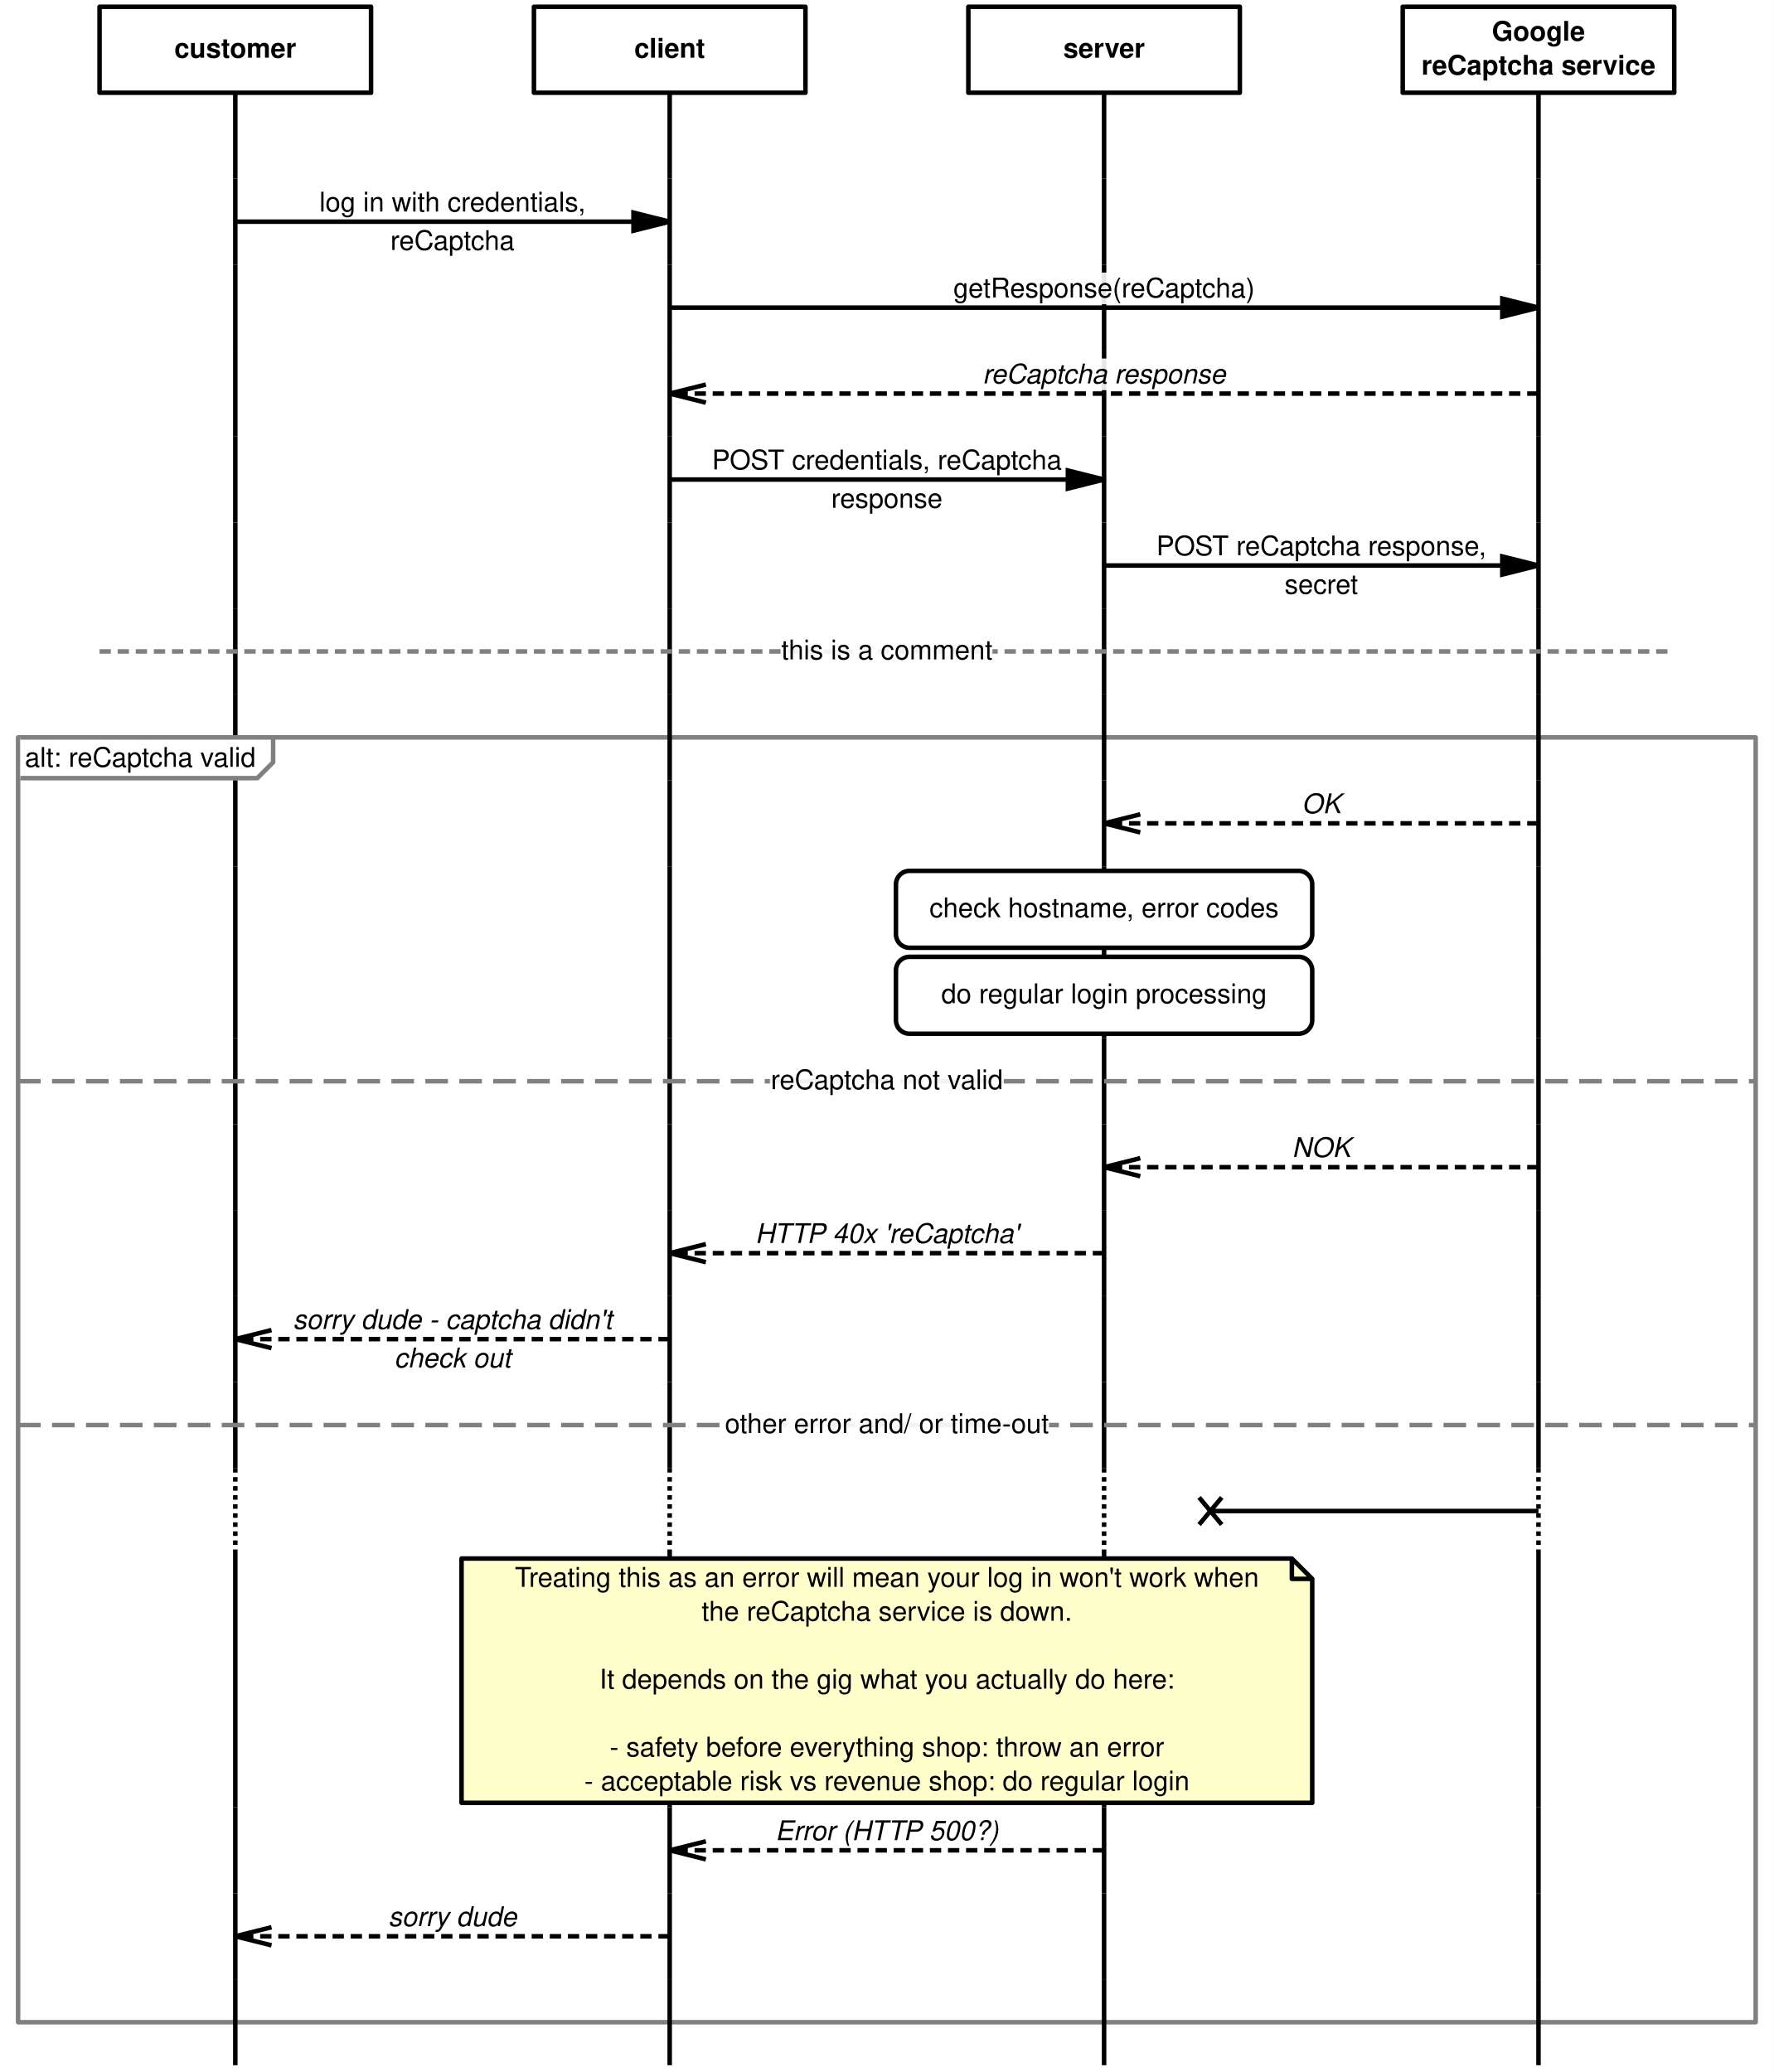
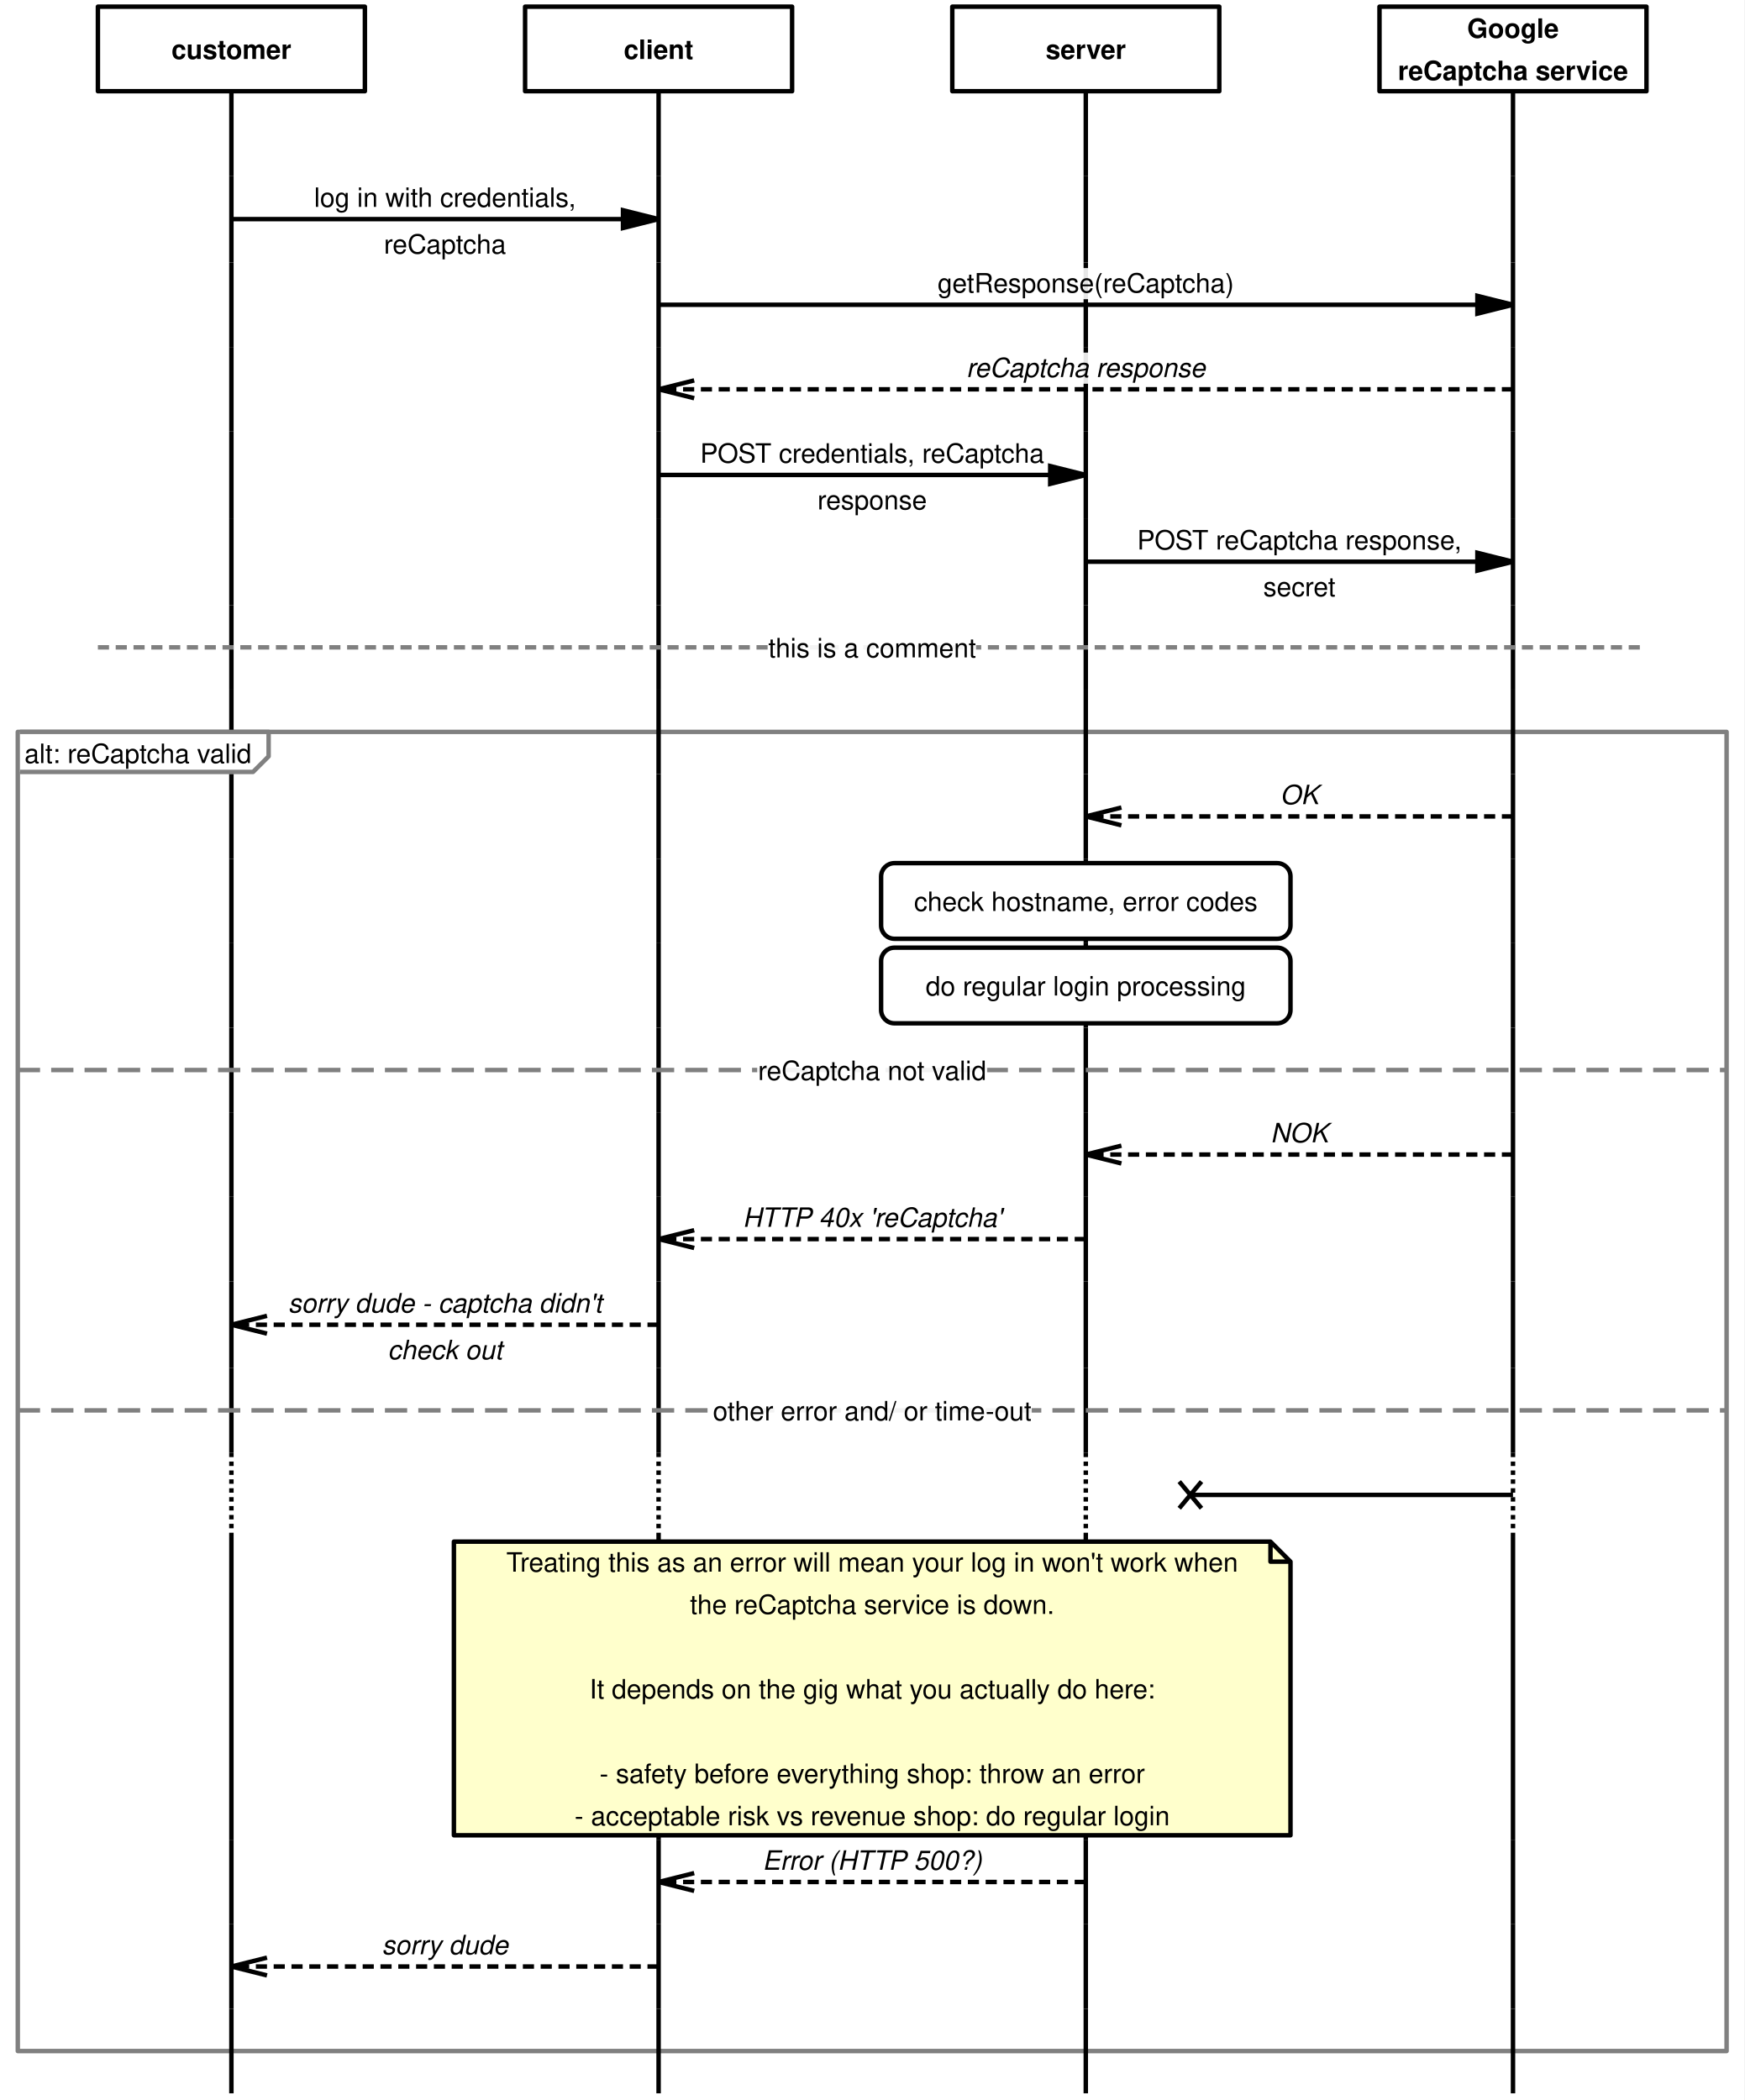
- <svg xmlns="http://www.w3.org/2000/svg" version="1.1" id="mscgenjsreplaceme" class="mscgenjsreplaceme" width="784" height="916" viewBox="0 0 784 916">
+ <svg xmlns="http://www.w3.org/2000/svg" version="1.1" id="mscgenjsreplaceme" class="mscgenjsreplaceme" width="784" height="944" viewBox="0 0 784 944">
  <defs>
    <style type="text/css">svg.mscgenjsreplaceme{font-family:Helvetica,sans-serif;font-size:12px;font-weight:normal;font-style:normal;text-decoration:none;background-color:white;stroke:black;stroke-width:2}.mscgenjsreplaceme path, .mscgenjsreplaceme rect{fill:none}.mscgenjsreplaceme .label-text-background{fill:white;stroke:white;stroke-width:0}.mscgenjsreplaceme .bglayer{fill:white;stroke:white;stroke-width:0}.mscgenjsreplaceme line{}.mscgenjsreplaceme .return, .mscgenjsreplaceme .comment{stroke-dasharray:5,3}.mscgenjsreplaceme .inline_expression_divider{stroke-dasharray:10,5}.mscgenjsreplaceme text{color:inherit;stroke:none;text-anchor:middle}.mscgenjsreplaceme text.anchor-start{text-anchor:start}.mscgenjsreplaceme .arrow-marker{overflow:visible}.mscgenjsreplaceme .arrow-style{stroke-width:1}.mscgenjsreplaceme .arcrow, .mscgenjsreplaceme .arcrowomit, .mscgenjsreplaceme .emphasised{stroke-linecap:butt}.mscgenjsreplaceme .arcrowomit{stroke-dasharray:2,2}.mscgenjsreplaceme .box, .mscgenjsreplaceme .entity{fill:white;stroke-linejoin:round}.mscgenjsreplaceme .inherit{stroke:inherit;color:inherit}.mscgenjsreplaceme .inherit-fill{fill:inherit}.mscgenjsreplaceme .watermark{font-size:48pt;font-weight:bold;opacity:0.14}.mscgenjsreplaceme text.entity-text{font-weight:bold;}.mscgenjsreplaceme text.return-text{font-style:italic}.mscgenjsreplaceme path.note{fill:#FFFFCC}.mscgenjsreplaceme rect.label-text-background{opacity:0.9}.mscgenjsreplaceme line.comment,.mscgenjsreplaceme rect.inline_expression,.mscgenjsreplaceme .inline_expression_divider,.mscgenjsreplaceme .inline_expression_label{stroke:grey}</style>
    <marker orient="auto" id="mscgenjsreplacemecallback-black" class="arrow-marker" viewBox="0 0 10 10" refX="9" refY="3" markerUnits="strokeWidth" markerWidth="10" markerHeight="10">
      <path d="M 1,1 l 8,2 l-8,2" class="arrow-style" style="stroke-dasharray:100,1;stroke:black" />
    </marker>
    <marker orient="auto" id="mscgenjsreplacemecallback-l-black" class="arrow-marker" viewBox="0 0 10 10" refX="9" refY="3" markerUnits="strokeWidth" markerWidth="10" markerHeight="10">
      <path d="M17,1 l-8,2 l 8,2" class="arrow-style" style="stroke-dasharray:100,1;stroke:black" />
    </marker>
    <marker orient="auto" id="mscgenjsreplacemelost-black" class="arrow-marker" viewBox="0 0 10 10" refX="9" refY="3" markerUnits="strokeWidth" markerWidth="10" markerHeight="10">
      <path d="M7,0 l5,6 M7,6 l5,-6" class="arrow-style" style="stroke-dasharray:100,1;stroke:black" />
    </marker>
    <marker orient="auto" id="mscgenjsreplacememethod-black" class="arrow-marker" viewBox="0 0 10 10" refX="9" refY="3" markerUnits="strokeWidth" markerWidth="10" markerHeight="10">
      <polygon points="1,1  9,3  1,5" class="arrow-style" stroke="black" fill="black" />
    </marker>
    <marker orient="auto" id="mscgenjsreplacememethod-l-black" class="arrow-marker" viewBox="0 0 10 10" refX="9" refY="3" markerUnits="strokeWidth" markerWidth="10" markerHeight="10">
      <polygon points="17,1 9,3 17,5" class="arrow-style" stroke="black" fill="black" />
    </marker>
  </defs>
  <g id="mscgenjsreplaceme_body" transform="translate(44,3) scale(1,1)">
    <g id="mscgenjsreplaceme_background">
-       <rect width="784" height="916" x="-44" y="-3" class="bglayer" />
+       <rect width="784" height="944" x="-44" y="-3" class="bglayer" />
    </g>
    <g id="mscgenjsreplaceme_arcspans">
-       <rect width="768" height="568" x="-36" y="323" class="box inline_expression alt" />
+       <rect width="768" height="593" x="-36" y="326" class="box inline_expression alt" />
    </g>
    <g id="mscgenjsreplaceme_lifelines">
      <line x1="60" y1="38" x2="60" y2="76" class="arcrow" />
      <line x1="252" y1="38" x2="252" y2="76" class="arcrow" />
      <line x1="444" y1="38" x2="444" y2="76" class="arcrow" />
      <line x1="636" y1="38" x2="636" y2="76" class="arcrow" />
-       <line x1="60" y1="76" x2="60" y2="114" class="arcrow" />
-       <line x1="252" y1="76" x2="252" y2="114" class="arcrow" />
-       <line x1="444" y1="76" x2="444" y2="114" class="arcrow" />
-       <line x1="636" y1="76" x2="636" y2="114" class="arcrow" />
-       <line x1="60" y1="114" x2="60" y2="152" class="arcrow" />
-       <line x1="252" y1="114" x2="252" y2="152" class="arcrow" />
-       <line x1="444" y1="114" x2="444" y2="152" class="arcrow" />
-       <line x1="636" y1="114" x2="636" y2="152" class="arcrow" />
-       <line x1="60" y1="152" x2="60" y2="190" class="arcrow" />
-       <line x1="252" y1="152" x2="252" y2="190" class="arcrow" />
-       <line x1="444" y1="152" x2="444" y2="190" class="arcrow" />
-       <line x1="636" y1="152" x2="636" y2="190" class="arcrow" />
-       <line x1="60" y1="190" x2="60" y2="228" class="arcrow" />
-       <line x1="252" y1="190" x2="252" y2="228" class="arcrow" />
-       <line x1="444" y1="190" x2="444" y2="228" class="arcrow" />
-       <line x1="636" y1="190" x2="636" y2="228" class="arcrow" />
-       <line x1="60" y1="228" x2="60" y2="266" class="arcrow" />
-       <line x1="252" y1="228" x2="252" y2="266" class="arcrow" />
-       <line x1="444" y1="228" x2="444" y2="266" class="arcrow" />
-       <line x1="636" y1="228" x2="636" y2="266" class="arcrow" />
-       <line x1="60" y1="266" x2="60" y2="304" class="arcrow" />
-       <line x1="252" y1="266" x2="252" y2="304" class="arcrow" />
-       <line x1="444" y1="266" x2="444" y2="304" class="arcrow" />
-       <line x1="636" y1="266" x2="636" y2="304" class="arcrow" />
-       <line x1="60" y1="304" x2="60" y2="342" class="arcrow" />
-       <line x1="252" y1="304" x2="252" y2="342" class="arcrow" />
-       <line x1="444" y1="304" x2="444" y2="342" class="arcrow" />
-       <line x1="636" y1="304" x2="636" y2="342" class="arcrow" />
-       <line x1="60" y1="342" x2="60" y2="380" class="arcrow" />
-       <line x1="252" y1="342" x2="252" y2="380" class="arcrow" />
-       <line x1="444" y1="342" x2="444" y2="380" class="arcrow" />
-       <line x1="636" y1="342" x2="636" y2="380" class="arcrow" />
-       <line x1="60" y1="380" x2="60" y2="418" class="arcrow" />
-       <line x1="252" y1="380" x2="252" y2="418" class="arcrow" />
-       <line x1="444" y1="380" x2="444" y2="418" class="arcrow" />
-       <line x1="636" y1="380" x2="636" y2="418" class="arcrow" />
-       <line x1="60" y1="418" x2="60" y2="456" class="arcrow" />
-       <line x1="252" y1="418" x2="252" y2="456" class="arcrow" />
-       <line x1="444" y1="418" x2="444" y2="456" class="arcrow" />
-       <line x1="636" y1="418" x2="636" y2="456" class="arcrow" />
-       <line x1="60" y1="456" x2="60" y2="494" class="arcrow" />
-       <line x1="252" y1="456" x2="252" y2="494" class="arcrow" />
-       <line x1="444" y1="456" x2="444" y2="494" class="arcrow" />
-       <line x1="636" y1="456" x2="636" y2="494" class="arcrow" />
-       <line x1="60" y1="494" x2="60" y2="532" class="arcrow" />
-       <line x1="252" y1="494" x2="252" y2="532" class="arcrow" />
-       <line x1="444" y1="494" x2="444" y2="532" class="arcrow" />
-       <line x1="636" y1="494" x2="636" y2="532" class="arcrow" />
-       <line x1="60" y1="532" x2="60" y2="570" class="arcrow" />
-       <line x1="252" y1="532" x2="252" y2="570" class="arcrow" />
-       <line x1="444" y1="532" x2="444" y2="570" class="arcrow" />
-       <line x1="636" y1="532" x2="636" y2="570" class="arcrow" />
-       <line x1="60" y1="570" x2="60" y2="608" class="arcrow" />
-       <line x1="252" y1="570" x2="252" y2="608" class="arcrow" />
-       <line x1="444" y1="570" x2="444" y2="608" class="arcrow" />
-       <line x1="636" y1="570" x2="636" y2="608" class="arcrow" />
-       <line x1="60" y1="608" x2="60" y2="646" class="arcrow" />
-       <line x1="252" y1="608" x2="252" y2="646" class="arcrow" />
-       <line x1="444" y1="608" x2="444" y2="646" class="arcrow" />
-       <line x1="636" y1="608" x2="636" y2="646" class="arcrow" />
-       <line x1="60" y1="646" x2="60" y2="684" class="arcrowomit" />
-       <line x1="252" y1="646" x2="252" y2="684" class="arcrowomit" />
-       <line x1="444" y1="646" x2="444" y2="684" class="arcrowomit" />
-       <line x1="636" y1="646" x2="636" y2="684" class="arcrowomit" />
-       <line x1="60" y1="684" x2="60" y2="796" class="arcrow" />
-       <line x1="252" y1="684" x2="252" y2="796" class="arcrow" />
-       <line x1="444" y1="684" x2="444" y2="796" class="arcrow" />
-       <line x1="636" y1="684" x2="636" y2="796" class="arcrow" />
-       <line x1="60" y1="796" x2="60" y2="834" class="arcrow" />
-       <line x1="252" y1="796" x2="252" y2="834" class="arcrow" />
-       <line x1="444" y1="796" x2="444" y2="834" class="arcrow" />
-       <line x1="636" y1="796" x2="636" y2="834" class="arcrow" />
-       <line x1="60" y1="834" x2="60" y2="872" class="arcrow" />
-       <line x1="252" y1="834" x2="252" y2="872" class="arcrow" />
-       <line x1="444" y1="834" x2="444" y2="872" class="arcrow" />
-       <line x1="636" y1="834" x2="636" y2="872" class="arcrow" />
-       <line x1="60" y1="872" x2="60" y2="910" class="arcrow" />
-       <line x1="252" y1="872" x2="252" y2="910" class="arcrow" />
-       <line x1="444" y1="872" x2="444" y2="910" class="arcrow" />
-       <line x1="636" y1="872" x2="636" y2="910" class="arcrow" />
+       <line x1="60" y1="76" x2="60" y2="115" class="arcrow" />
+       <line x1="252" y1="76" x2="252" y2="115" class="arcrow" />
+       <line x1="444" y1="76" x2="444" y2="115" class="arcrow" />
+       <line x1="636" y1="76" x2="636" y2="115" class="arcrow" />
+       <line x1="60" y1="115" x2="60" y2="153" class="arcrow" />
+       <line x1="252" y1="115" x2="252" y2="153" class="arcrow" />
+       <line x1="444" y1="115" x2="444" y2="153" class="arcrow" />
+       <line x1="636" y1="115" x2="636" y2="153" class="arcrow" />
+       <line x1="60" y1="153" x2="60" y2="191" class="arcrow" />
+       <line x1="252" y1="153" x2="252" y2="191" class="arcrow" />
+       <line x1="444" y1="153" x2="444" y2="191" class="arcrow" />
+       <line x1="636" y1="153" x2="636" y2="191" class="arcrow" />
+       <line x1="60" y1="191" x2="60" y2="230" class="arcrow" />
+       <line x1="252" y1="191" x2="252" y2="230" class="arcrow" />
+       <line x1="444" y1="191" x2="444" y2="230" class="arcrow" />
+       <line x1="636" y1="191" x2="636" y2="230" class="arcrow" />
+       <line x1="60" y1="230" x2="60" y2="269" class="arcrow" />
+       <line x1="252" y1="230" x2="252" y2="269" class="arcrow" />
+       <line x1="444" y1="230" x2="444" y2="269" class="arcrow" />
+       <line x1="636" y1="230" x2="636" y2="269" class="arcrow" />
+       <line x1="60" y1="269" x2="60" y2="307" class="arcrow" />
+       <line x1="252" y1="269" x2="252" y2="307" class="arcrow" />
+       <line x1="444" y1="269" x2="444" y2="307" class="arcrow" />
+       <line x1="636" y1="269" x2="636" y2="307" class="arcrow" />
+       <line x1="60" y1="307" x2="60" y2="345" class="arcrow" />
+       <line x1="252" y1="307" x2="252" y2="345" class="arcrow" />
+       <line x1="444" y1="307" x2="444" y2="345" class="arcrow" />
+       <line x1="636" y1="307" x2="636" y2="345" class="arcrow" />
+       <line x1="60" y1="345" x2="60" y2="383" class="arcrow" />
+       <line x1="252" y1="345" x2="252" y2="383" class="arcrow" />
+       <line x1="444" y1="345" x2="444" y2="383" class="arcrow" />
+       <line x1="636" y1="345" x2="636" y2="383" class="arcrow" />
+       <line x1="60" y1="383" x2="60" y2="421" class="arcrow" />
+       <line x1="252" y1="383" x2="252" y2="421" class="arcrow" />
+       <line x1="444" y1="383" x2="444" y2="421" class="arcrow" />
+       <line x1="636" y1="383" x2="636" y2="421" class="arcrow" />
+       <line x1="60" y1="421" x2="60" y2="459" class="arcrow" />
+       <line x1="252" y1="421" x2="252" y2="459" class="arcrow" />
+       <line x1="444" y1="421" x2="444" y2="459" class="arcrow" />
+       <line x1="636" y1="421" x2="636" y2="459" class="arcrow" />
+       <line x1="60" y1="459" x2="60" y2="497" class="arcrow" />
+       <line x1="252" y1="459" x2="252" y2="497" class="arcrow" />
+       <line x1="444" y1="459" x2="444" y2="497" class="arcrow" />
+       <line x1="636" y1="459" x2="636" y2="497" class="arcrow" />
+       <line x1="60" y1="497" x2="60" y2="535" class="arcrow" />
+       <line x1="252" y1="497" x2="252" y2="535" class="arcrow" />
+       <line x1="444" y1="497" x2="444" y2="535" class="arcrow" />
+       <line x1="636" y1="497" x2="636" y2="535" class="arcrow" />
+       <line x1="60" y1="535" x2="60" y2="573" class="arcrow" />
+       <line x1="252" y1="535" x2="252" y2="573" class="arcrow" />
+       <line x1="444" y1="535" x2="444" y2="573" class="arcrow" />
+       <line x1="636" y1="535" x2="636" y2="573" class="arcrow" />
+       <line x1="60" y1="573" x2="60" y2="612" class="arcrow" />
+       <line x1="252" y1="573" x2="252" y2="612" class="arcrow" />
+       <line x1="444" y1="573" x2="444" y2="612" class="arcrow" />
+       <line x1="636" y1="573" x2="636" y2="612" class="arcrow" />
+       <line x1="60" y1="612" x2="60" y2="650" class="arcrow" />
+       <line x1="252" y1="612" x2="252" y2="650" class="arcrow" />
+       <line x1="444" y1="612" x2="444" y2="650" class="arcrow" />
+       <line x1="636" y1="612" x2="636" y2="650" class="arcrow" />
+       <line x1="60" y1="650" x2="60" y2="688" class="arcrowomit" />
+       <line x1="252" y1="650" x2="252" y2="688" class="arcrowomit" />
+       <line x1="444" y1="650" x2="444" y2="688" class="arcrowomit" />
+       <line x1="636" y1="650" x2="636" y2="688" class="arcrowomit" />
+       <line x1="60" y1="688" x2="60" y2="824" class="arcrow" />
+       <line x1="252" y1="688" x2="252" y2="824" class="arcrow" />
+       <line x1="444" y1="688" x2="444" y2="824" class="arcrow" />
+       <line x1="636" y1="688" x2="636" y2="824" class="arcrow" />
+       <line x1="60" y1="824" x2="60" y2="862" class="arcrow" />
+       <line x1="252" y1="824" x2="252" y2="862" class="arcrow" />
+       <line x1="444" y1="824" x2="444" y2="862" class="arcrow" />
+       <line x1="636" y1="824" x2="636" y2="862" class="arcrow" />
+       <line x1="60" y1="862" x2="60" y2="900" class="arcrow" />
+       <line x1="252" y1="862" x2="252" y2="900" class="arcrow" />
+       <line x1="444" y1="862" x2="444" y2="900" class="arcrow" />
+       <line x1="636" y1="862" x2="636" y2="900" class="arcrow" />
+       <line x1="60" y1="900" x2="60" y2="938" class="arcrow" />
+       <line x1="252" y1="900" x2="252" y2="938" class="arcrow" />
+       <line x1="444" y1="900" x2="444" y2="938" class="arcrow" />
+       <line x1="636" y1="900" x2="636" y2="938" class="arcrow" />
    </g>
    <g id="mscgenjsreplaceme_sequence">
      <g>
        <g>
          <rect width="120" height="38" class="entity" />
          <g>
-             <text x="60" y="22.5" class="entity-text ">
+             <text x="60" y="23.5" class="entity-text ">
              <tspan>customer</tspan>
            </text>
          </g>
        </g>
        <g>
          <rect width="120" height="38" x="192" class="entity" />
          <g>
-             <text x="252" y="22.5" class="entity-text ">
+             <text x="252" y="23.5" class="entity-text ">
              <tspan>client</tspan>
            </text>
          </g>
        </g>
        <g>
          <rect width="120" height="38" x="384" class="entity" />
          <g>
-             <text x="444" y="22.5" class="entity-text ">
+             <text x="444" y="23.5" class="entity-text ">
              <tspan>server</tspan>
            </text>
          </g>
        </g>
        <g>
          <rect width="120" height="38" x="576" class="entity" />
          <g>
-             <text x="636" y="15" class="entity-text ">
+             <text x="636" y="14" class="entity-text ">
              <tspan>Google</tspan>
            </text>
-             <text x="636" y="30" class="entity-text ">
+             <text x="636" y="33" class="entity-text ">
              <tspan>reCaptcha service</tspan>
            </text>
          </g>
        </g>
      </g>
      <g>
-         <line x1="60" y1="95" x2="252" y2="95" class="arc directional method" style="stroke:black" marker-end="url(#mscgenjsreplacememethod-black)" />
-         <g>
-           <rect width="118.05" height="14" x="96.97" y="79.5" class="label-text-background" />
-           <text x="156" y="90.5" class="directional-text method-text ">
+         <line x1="60" y1="95.5" x2="252" y2="95.5" class="arc directional method" style="stroke:black" marker-end="url(#mscgenjsreplacememethod-black)" />
+         <g>
+           <rect width="118.06" height="14" x="96.97" y="79" class="label-text-background" />
+           <text x="156" y="90" class="directional-text method-text ">
            <tspan>log in with credentials,</tspan>
          </text>
-           <rect width="55.36" height="14" x="128.31" y="96.5" class="label-text-background" />
-           <text x="156" y="107.5" class="directional-text method-text ">
+           <rect width="55.38" height="14" x="128.31" y="100" class="label-text-background" />
+           <text x="156" y="111" class="directional-text method-text ">
            <tspan>reCaptcha</tspan>
          </text>
        </g>
      </g>
      <g>
-         <line x1="252" y1="133" x2="636" y2="133" class="arc directional method" style="stroke:black" marker-end="url(#mscgenjsreplacememethod-black)" />
-         <g>
-           <rect width="134.06" height="14" x="376.95" y="117.5" class="label-text-background" />
+         <line x1="252" y1="134" x2="636" y2="134" class="arc directional method" style="stroke:black" marker-end="url(#mscgenjsreplacememethod-black)" />
+         <g>
+           <rect width="134.09" height="14" x="376.95" y="117.5" class="label-text-background" />
          <text x="444" y="128.5" class="directional-text method-text ">
            <tspan>getResponse(reCaptcha)</tspan>
          </text>
        </g>
      </g>
      <g>
-         <line x1="636" y1="171" x2="252" y2="171" class="arc directional return" style="stroke:black" marker-end="url(#mscgenjsreplacemecallback-black)" />
-         <g>
-           <rect width="108.36" height="14" x="389.95" y="155.5" class="label-text-background" />
+         <line x1="636" y1="172" x2="252" y2="172" class="arc directional return" style="stroke:black" marker-end="url(#mscgenjsreplacemecallback-black)" />
+         <g>
+           <rect width="108.39" height="14" x="389.95" y="155.5" class="label-text-background" />
          <text x="444" y="166.5" class="directional-text return-text ">
            <tspan>reCaptcha response</tspan>
          </text>
        </g>
      </g>
      <g>
-         <line x1="252" y1="209" x2="444" y2="209" class="arc directional method" style="stroke:black" marker-end="url(#mscgenjsreplacememethod-black)" />
-         <g>
-           <rect width="156.06" height="14" x="269.95" y="193.5" class="label-text-background" />
-           <text x="348" y="204.5" class="directional-text method-text ">
+         <line x1="252" y1="210.5" x2="444" y2="210.5" class="arc directional method" style="stroke:black" marker-end="url(#mscgenjsreplacememethod-black)" />
+         <g>
+           <rect width="156.09" height="14" x="269.95" y="194" class="label-text-background" />
+           <text x="348" y="205" class="directional-text method-text ">
            <tspan>POST credentials, reCaptcha</tspan>
          </text>
-           <rect width="49.36" height="14" x="323.31" y="210.5" class="label-text-background" />
-           <text x="348" y="221.5" class="directional-text method-text ">
+           <rect width="49.38" height="14" x="323.31" y="215" class="label-text-background" />
+           <text x="348" y="226" class="directional-text method-text ">
            <tspan>response</tspan>
          </text>
        </g>
      </g>
      <g>
-         <line x1="444" y1="247" x2="636" y2="247" class="arc directional method" style="stroke:black" marker-end="url(#mscgenjsreplacememethod-black)" />
-         <g>
-           <rect width="147.39" height="14" x="466.3" y="231.5" class="label-text-background" />
-           <text x="540" y="242.5" class="directional-text method-text ">
+         <line x1="444" y1="249.5" x2="636" y2="249.5" class="arc directional method" style="stroke:black" marker-end="url(#mscgenjsreplacememethod-black)" />
+         <g>
+           <rect width="147.41" height="14" x="466.3" y="233" class="label-text-background" />
+           <text x="540" y="244" class="directional-text method-text ">
            <tspan>POST reCaptcha response,</tspan>
          </text>
-           <rect width="32.67" height="14" x="523.66" y="248.5" class="label-text-background" />
-           <text x="540" y="259.5" class="directional-text method-text ">
+           <rect width="32.69" height="14" x="523.66" y="254" class="label-text-background" />
+           <text x="540" y="265" class="directional-text method-text ">
            <tspan>secret</tspan>
          </text>
        </g>
      </g>
      <g>
-         <line x1="0" y1="285" x2="696" y2="285" class="comment" />
-         <g>
-           <rect width="93.36" height="14" x="301.31" y="277.5" class="label-text-background" />
-           <text x="348" y="288.5" class="empty-text comment-row-text ">
+         <line x1="0" y1="288" x2="696" y2="288" class="comment" />
+         <g>
+           <rect width="93.38" height="14" x="301.31" y="281.5" class="label-text-background" />
+           <text x="348" y="292.5" class="empty-text comment-row-text ">
            <tspan>this is a comment</tspan>
          </text>
        </g>
      </g>
      <g>
-         <line x1="636" y1="361" x2="444" y2="361" class="arc directional return" style="stroke:black" marker-end="url(#mscgenjsreplacemecallback-black)" />
-         <g>
-           <rect width="19.02" height="14" x="531.33" y="345.5" class="label-text-background" />
-           <text x="540" y="356.5" class="directional-text return-text ">
+         <line x1="636" y1="364" x2="444" y2="364" class="arc directional return" style="stroke:black" marker-end="url(#mscgenjsreplacemecallback-black)" />
+         <g>
+           <rect width="19.03" height="14" x="531.33" y="347.5" class="label-text-background" />
+           <text x="540" y="358.5" class="directional-text return-text ">
            <tspan>OK</tspan>
          </text>
        </g>
      </g>
      <g>
-         <line x1="-36" y1="475" x2="732" y2="475" class="inline_expression_divider" />
-         <g>
-           <rect width="103.39" height="14" x="296.3" y="467.5" class="label-text-background" />
-           <text x="348" y="478.5" class="empty-text comment-row-text ">
+         <line x1="-36" y1="478" x2="732" y2="478" class="inline_expression_divider" />
+         <g>
+           <rect width="103.41" height="14" x="296.3" y="471.5" class="label-text-background" />
+           <text x="348" y="482.5" class="empty-text comment-row-text ">
            <tspan>reCaptcha not valid</tspan>
          </text>
        </g>
      </g>
      <g>
-         <line x1="636" y1="513" x2="444" y2="513" class="arc directional return" style="stroke:black" marker-end="url(#mscgenjsreplacemecallback-black)" />
-         <g>
-           <rect width="27.67" height="14" x="526.98" y="497.5" class="label-text-background" />
-           <text x="540" y="508.5" class="directional-text return-text ">
+         <line x1="636" y1="516" x2="444" y2="516" class="arc directional return" style="stroke:black" marker-end="url(#mscgenjsreplacemecallback-black)" />
+         <g>
+           <rect width="27.7" height="14" x="526.98" y="499.5" class="label-text-background" />
+           <text x="540" y="510.5" class="directional-text return-text ">
            <tspan>NOK</tspan>
          </text>
        </g>
      </g>
      <g>
-         <line x1="444" y1="551" x2="252" y2="551" class="arc directional return" style="stroke:black" marker-end="url(#mscgenjsreplacemecallback-black)" />
-         <g>
-           <rect width="118.8" height="14" x="289.34" y="535.5" class="label-text-background" />
-           <text x="348" y="546.5" class="directional-text return-text ">
+         <line x1="444" y1="554" x2="252" y2="554" class="arc directional return" style="stroke:black" marker-end="url(#mscgenjsreplacemecallback-black)" />
+         <g>
+           <rect width="118.83" height="14" x="289.34" y="537.5" class="label-text-background" />
+           <text x="348" y="548.5" class="directional-text return-text ">
            <tspan>HTTP 40x 'reCaptcha'</tspan>
          </text>
        </g>
      </g>
      <g>
-         <line x1="252" y1="589" x2="60" y2="589" class="arc directional return" style="stroke:black" marker-end="url(#mscgenjsreplacemecallback-black)" />
-         <g>
-           <rect width="142.08" height="14" x="85.47" y="573.5" class="label-text-background" />
-           <text x="156" y="584.5" class="directional-text return-text ">
+         <line x1="252" y1="592.5" x2="60" y2="592.5" class="arc directional return" style="stroke:black" marker-end="url(#mscgenjsreplacemecallback-black)" />
+         <g>
+           <rect width="142.11" height="14" x="85.47" y="576" class="label-text-background" />
+           <text x="156" y="587" class="directional-text return-text ">
            <tspan>sorry dude - captcha didn't</tspan>
          </text>
-           <rect width="52.41" height="14" x="130.31" y="590.5" class="label-text-background" />
-           <text x="156" y="601.5" class="directional-text return-text ">
+           <rect width="52.42" height="14" x="130.31" y="597" class="label-text-background" />
+           <text x="156" y="608" class="directional-text return-text ">
            <tspan>check out</tspan>
          </text>
        </g>
      </g>
      <g>
-         <line x1="-36" y1="627" x2="732" y2="627" class="inline_expression_divider" />
-         <g>
-           <rect width="143.39" height="14" x="276.3" y="619.5" class="label-text-background" />
-           <text x="348" y="630.5" class="empty-text comment-row-text ">
+         <line x1="-36" y1="631" x2="732" y2="631" class="inline_expression_divider" />
+         <g>
+           <rect width="143.41" height="14" x="276.3" y="624.5" class="label-text-background" />
+           <text x="348" y="635.5" class="empty-text comment-row-text ">
            <tspan>other error and/ or time-out</tspan>
          </text>
        </g>
      </g>
      <g />
      <g>
-         <line x1="636" y1="665" x2="492" y2="665" class="arc directional lost" style="stroke:black" marker-end="url(#mscgenjsreplacemelost-black)" />
+         <line x1="636" y1="669" x2="492" y2="669" class="arc directional lost" style="stroke:black" marker-end="url(#mscgenjsreplacemelost-black)" />
        <g />
      </g>
      <g>
-         <line x1="444" y1="815" x2="252" y2="815" class="arc directional return" style="stroke:black" marker-end="url(#mscgenjsreplacemecallback-black)" />
-         <g>
-           <rect width="99.38" height="14" x="298.31" y="799.5" class="label-text-background" />
-           <text x="348" y="810.5" class="directional-text return-text ">
+         <line x1="444" y1="843" x2="252" y2="843" class="arc directional return" style="stroke:black" marker-end="url(#mscgenjsreplacemecallback-black)" />
+         <g>
+           <rect width="99.39" height="14" x="298.31" y="826.5" class="label-text-background" />
+           <text x="348" y="837.5" class="directional-text return-text ">
            <tspan>Error (HTTP 500?)</tspan>
          </text>
        </g>
      </g>
      <g>
-         <line x1="252" y1="853" x2="60" y2="853" class="arc directional return" style="stroke:black" marker-end="url(#mscgenjsreplacemecallback-black)" />
-         <g>
-           <rect width="56.98" height="14" x="127.64" y="837.5" class="label-text-background" />
-           <text x="156" y="848.5" class="directional-text return-text ">
+         <line x1="252" y1="881" x2="60" y2="881" class="arc directional return" style="stroke:black" marker-end="url(#mscgenjsreplacemecallback-black)" />
+         <g>
+           <rect width="57.02" height="14" x="127.64" y="864.5" class="label-text-background" />
+           <text x="156" y="875.5" class="directional-text return-text ">
            <tspan>sorry dude</tspan>
          </text>
        </g>
      </g>
      <g />
    </g>
    <g id="mscgenjsreplaceme_notes">
      <g>
-         <path d="M-35,323 l111.72,0 l0,11 l-7,7 l-104.72,0 " class="box inline_expression_label" />
-         <g>
-           <text x="-33" y="336" class="inline_expression-text alt-text anchor-start ">
+         <path d="M-35,326 l111.73,0 l0,11 l-7,7 l-104.73,0 " class="box inline_expression_label" />
+         <g>
+           <text x="-33" y="340" class="inline_expression-text alt-text anchor-start ">
            <tspan>alt: reCaptcha valid</tspan>
          </text>
        </g>
      </g>
      <g>
-         <rect width="184" height="34" x="352" y="382" rx="6" ry="6" class="box rbox" />
-         <g>
-           <text x="444" y="402.5" class="box-text rbox-text ">
+         <rect width="184" height="34" x="352" y="385" rx="6" ry="6" class="box rbox" />
+         <g>
+           <text x="444" y="406.5" class="box-text rbox-text ">
            <tspan>check hostname, error codes</tspan>
          </text>
        </g>
      </g>
      <g>
-         <rect width="184" height="34" x="352" y="420" rx="6" ry="6" class="box rbox" />
-         <g>
-           <text x="444" y="440.5" class="box-text rbox-text ">
+         <rect width="184" height="34" x="352" y="423" rx="6" ry="6" class="box rbox" />
+         <g>
+           <text x="444" y="444.5" class="box-text rbox-text ">
            <tspan>do regular login processing</tspan>
          </text>
        </g>
      </g>
      <g>
-         <path d="M160,686 l367,0 l0,9 l9,0 m-9,-9 l9,9 l0,99 l-376,0 l0,-108 z" class="box note" />
-         <g>
-           <text x="348" y="698.5" class="box-text note-text ">
+         <path d="M160,690 l367,0 l0,9 l9,0 m-9,-9 l9,9 l0,123 l-376,0 l0,-132 z" class="box note" />
+         <g>
+           <text x="348" y="703.5" class="box-text note-text ">
            <tspan>Treating this as an error will mean your log in won't work when</tspan>
          </text>
-           <text x="348" y="713.5" class="box-text note-text ">
+           <text x="348" y="722.5" class="box-text note-text ">
            <tspan>the reCaptcha service is down.</tspan>
          </text>
-           <text x="348" y="743.5" class="box-text note-text ">
+           <text x="348" y="760.5" class="box-text note-text ">
            <tspan>It depends on the gig what you actually do here:</tspan>
          </text>
-           <text x="348" y="773.5" class="box-text note-text ">
+           <text x="348" y="798.5" class="box-text note-text ">
            <tspan>- safety before everything shop: throw an error</tspan>
          </text>
-           <text x="348" y="788.5" class="box-text note-text ">
+           <text x="348" y="817.5" class="box-text note-text ">
            <tspan>- acceptable risk vs revenue shop: do regular login</tspan>
          </text>
        </g>
      </g>
    </g>
    <g id="mscgenjsreplaceme_watermark" />
  </g>
</svg>
